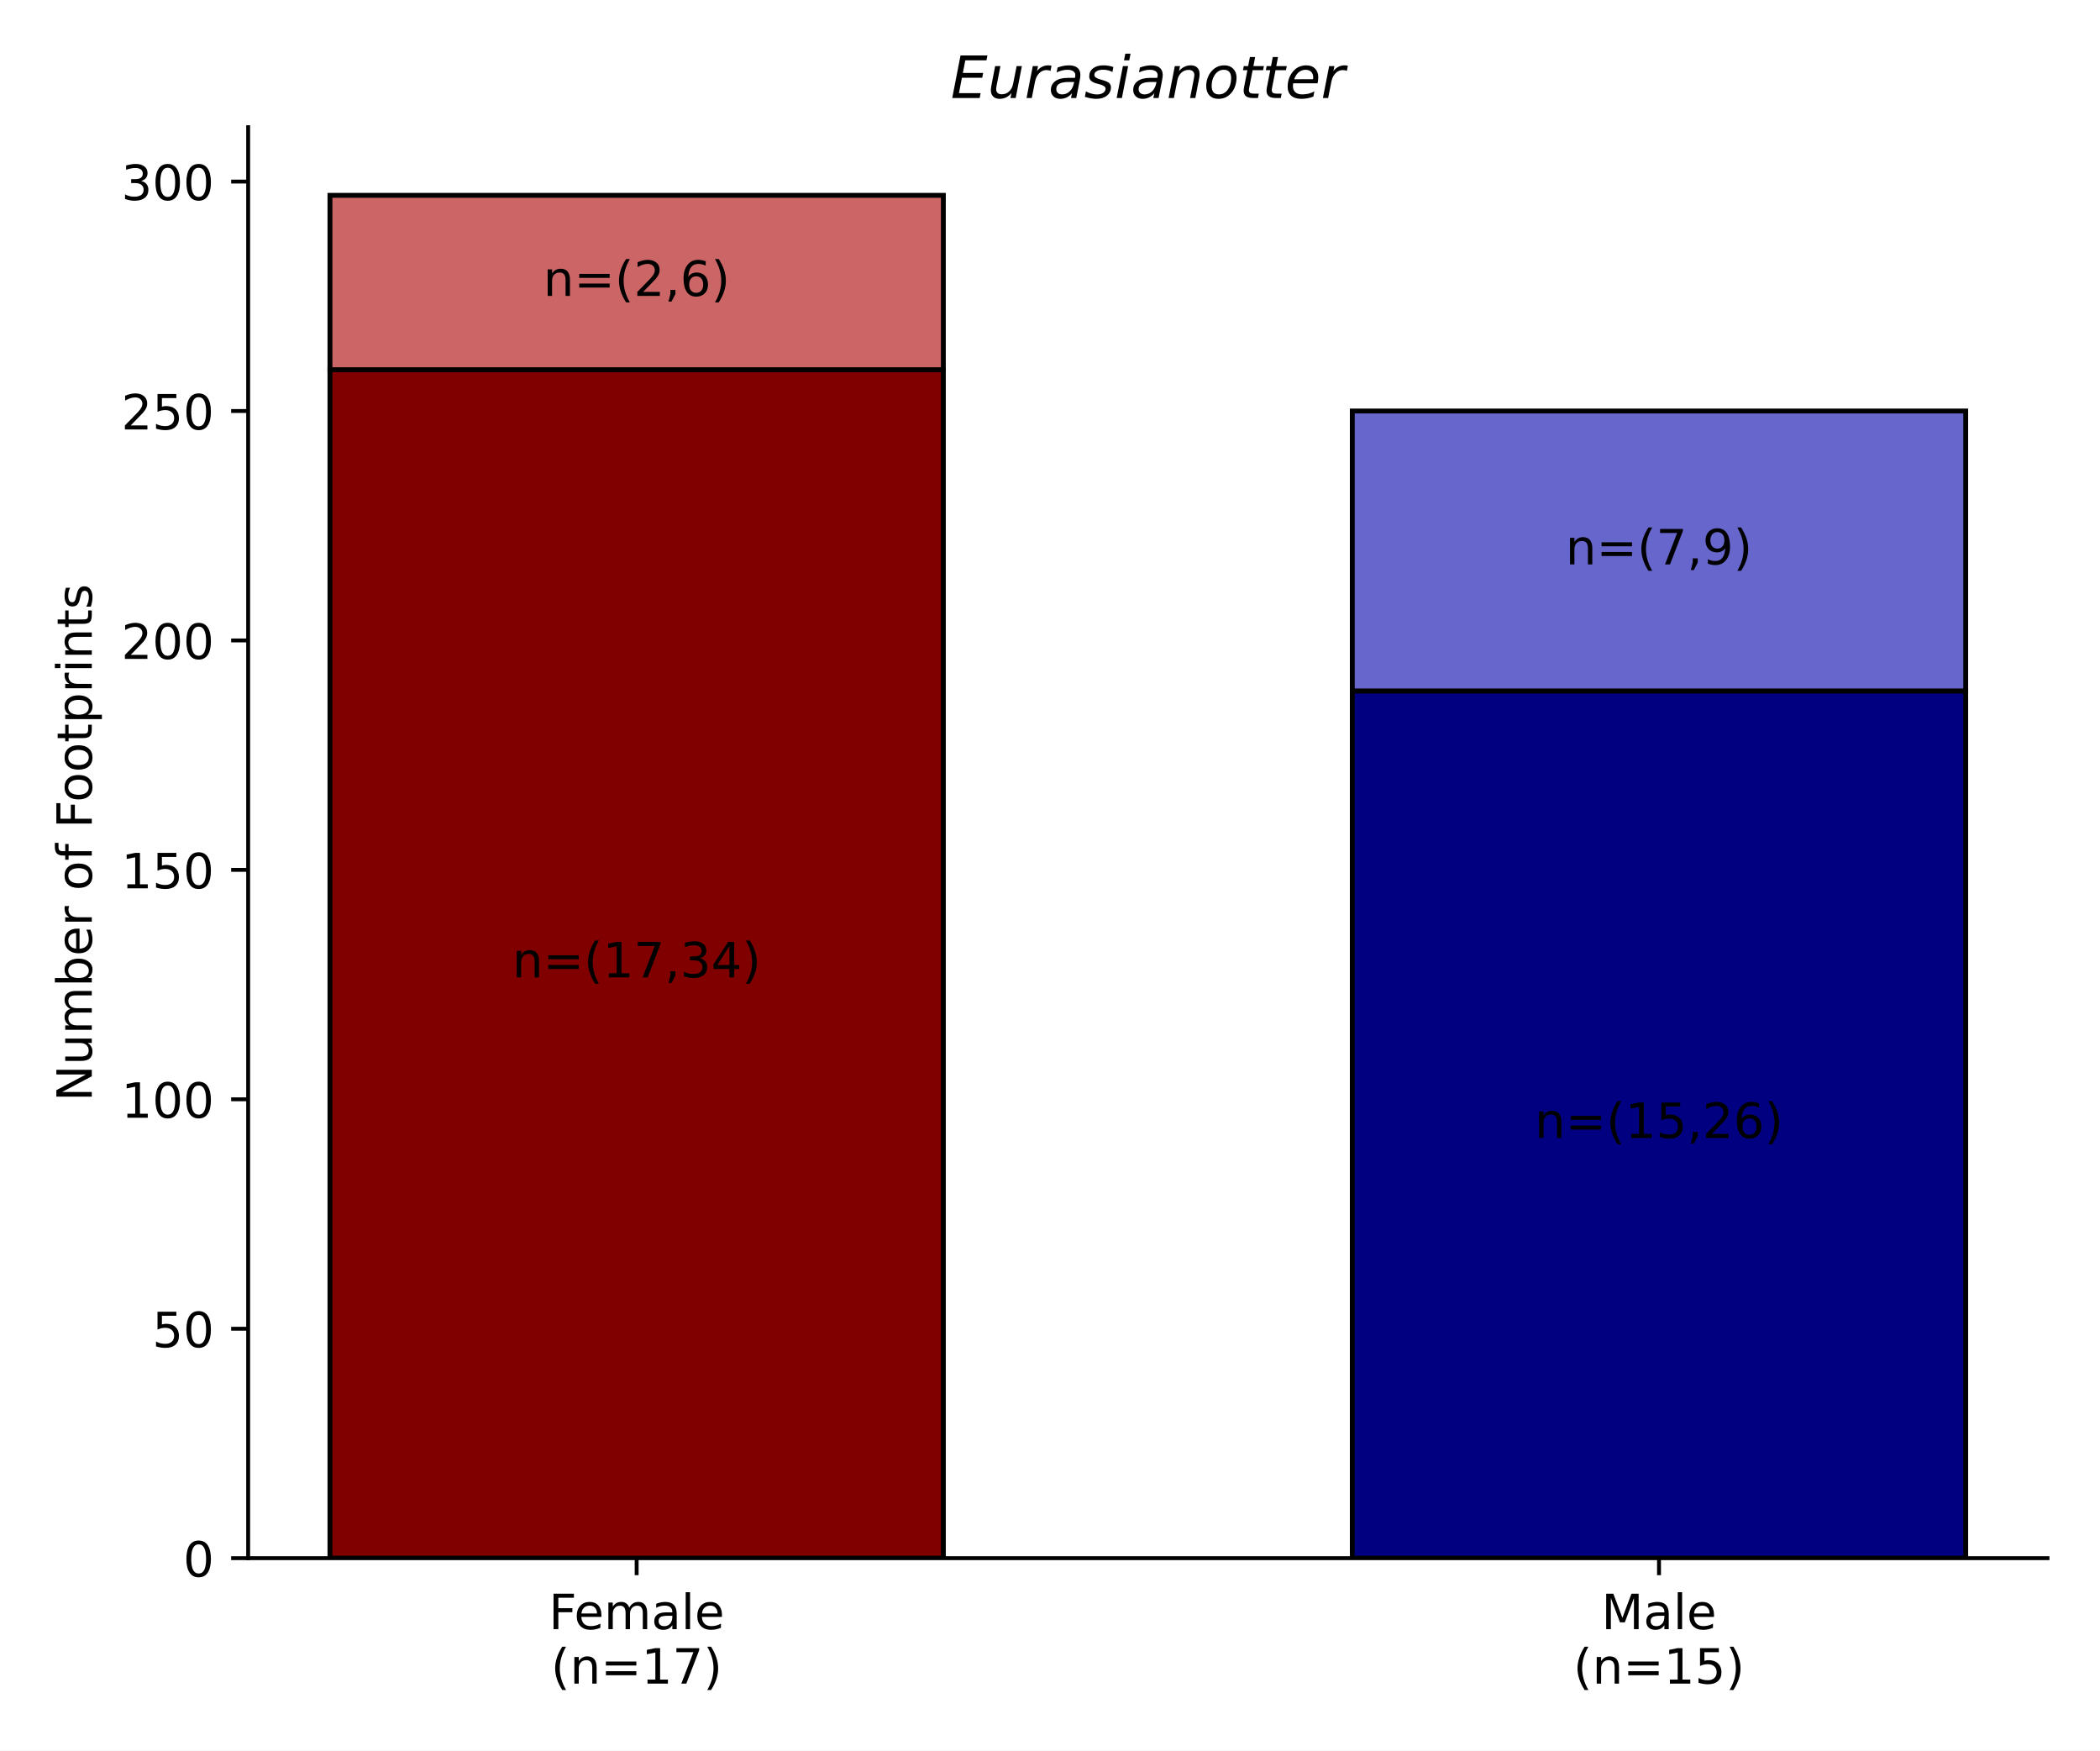
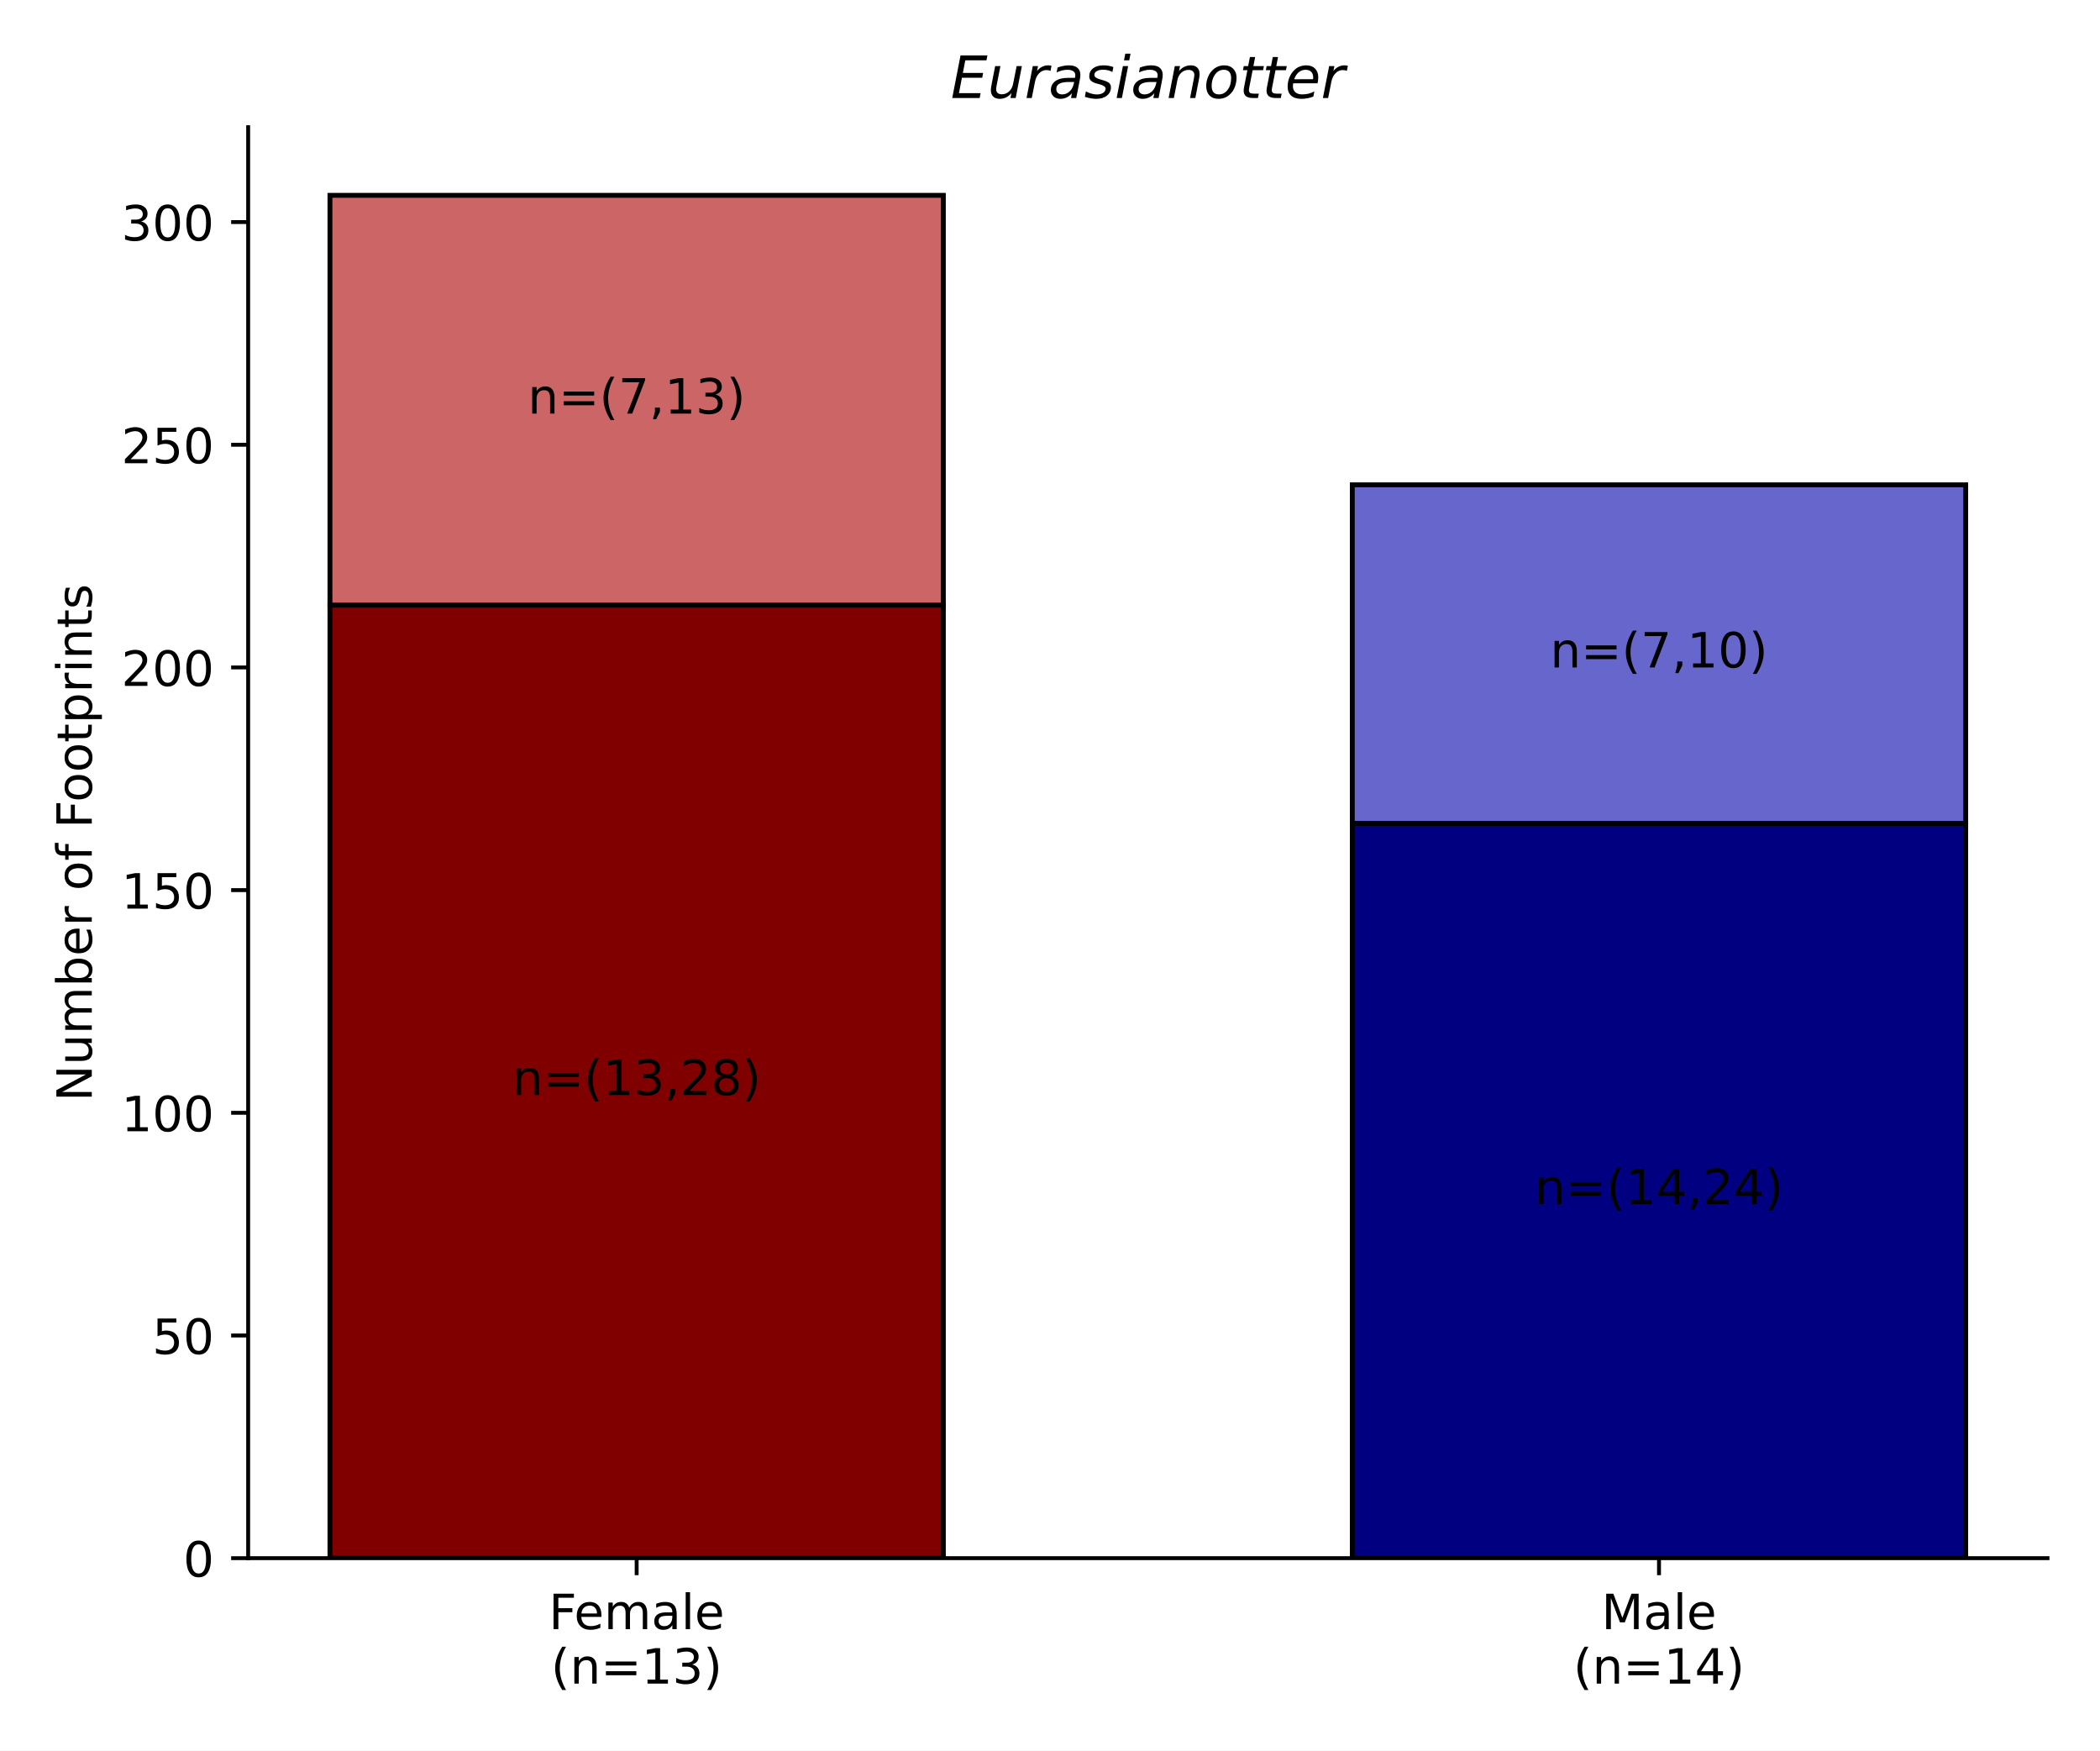
<svg xmlns="http://www.w3.org/2000/svg" xmlns:xlink="http://www.w3.org/1999/xlink" width="432pt" height="360pt" viewBox="0 0 432 360" version="1.1">
  <defs>
    <style type="text/css">*{stroke-linejoin: round; stroke-linecap: butt}</style>
  </defs>
  <g id="figure_1">
    <g id="patch_1">
      <path d="M 0 360  L 432 360  L 432 0  L 0 0  z " style="fill: #ffffff" />
    </g>
    <g id="axes_1">
      <g id="patch_2">
        <path d="M 51.05 320.456  L 421.2 320.456  L 421.2 26.16  L 51.05 26.16  z " style="fill: #ffffff" />
      </g>
      <g id="patch_3">
-         <path d="M 67.875 320.456  L 194.062 320.456  L 194.062 76.035  L 67.875 76.035  z " clip-path="url(#p743b07ddba)" style="fill: #800000; stroke: #000000; stroke-linejoin: miter" />
+         <path d="M 67.875 320.456  L 194.062 320.456  L 194.062 124.442  L 67.875 124.442  z " clip-path="url(#p1bd55722bb)" style="fill: #800000; stroke: #000000; stroke-linejoin: miter" />
      </g>
      <g id="patch_4">
-         <path d="M 278.188 320.456  L 404.375 320.456  L 404.375 142.095  L 278.188 142.095  z " clip-path="url(#p743b07ddba)" style="fill: #000080; stroke: #000000; stroke-linejoin: miter" />
+         <path d="M 278.188 320.456  L 404.375 320.456  L 404.375 169.324  L 278.188 169.324  z " clip-path="url(#p1bd55722bb)" style="fill: #000080; stroke: #000000; stroke-linejoin: miter" />
      </g>
      <g id="patch_5">
-         <path d="M 67.875 76.035  L 194.062 76.035  L 194.062 40.174  L 67.875 40.174  z " clip-path="url(#p743b07ddba)" style="fill: #cc6666; stroke: #000000; stroke-linejoin: miter" />
+         <path d="M 67.875 124.442  L 194.062 124.442  L 194.062 40.174  L 67.875 40.174  z " clip-path="url(#p1bd55722bb)" style="fill: #cc6666; stroke: #000000; stroke-linejoin: miter" />
      </g>
      <g id="patch_6">
-         <path d="M 278.188 142.095  L 404.375 142.095  L 404.375 84.528  L 278.188 84.528  z " clip-path="url(#p743b07ddba)" style="fill: #6666cc; stroke: #000000; stroke-linejoin: miter" />
+         <path d="M 278.188 169.324  L 404.375 169.324  L 404.375 99.711  L 278.188 99.711  z " clip-path="url(#p1bd55722bb)" style="fill: #6666cc; stroke: #000000; stroke-linejoin: miter" />
      </g>
      <g id="matplotlib.axis_1">
        <g id="xtick_1">
          <g id="line2d_1">
            <defs>
-               <path id="m9a7a163752" d="M 0 0  L 0 3.5  " style="stroke: #000000; stroke-width: 0.8" />
+               <path id="m09ab841b02" d="M 0 0  L 0 3.5  " style="stroke: #000000; stroke-width: 0.8" />
            </defs>
            <g>
-               <use xlink:href="#m9a7a163752" x="130.969" y="320.456" style="stroke: #000000; stroke-width: 0.8" />
+               <use xlink:href="#m09ab841b02" x="130.969" y="320.456" style="stroke: #000000; stroke-width: 0.8" />
            </g>
          </g>
          <g id="text_1">
            <g transform="translate(112.8914 335.0544) scale(0.1 -0.1)">
              <defs>
                <path id="DejaVuSans-46" d="M 628 4666  L 3309 4666  L 3309 4134  L 1259 4134  L 1259 2759  L 3109 2759  L 3109 2228  L 1259 2228  L 1259 0  L 628 0  L 628 4666  z " transform="scale(0.015625)" />
                <path id="DejaVuSans-65" d="M 3597 1894  L 3597 1613  L 953 1613  Q 991 1019 1311 708  Q 1631 397 2203 397  Q 2534 397 2845 478  Q 3156 559 3463 722  L 3463 178  Q 3153 47 2828 -22  Q 2503 -91 2169 -91  Q 1331 -91 842 396  Q 353 884 353 1716  Q 353 2575 817 3079  Q 1281 3584 2069 3584  Q 2775 3584 3186 3129  Q 3597 2675 3597 1894  z M 3022 2063  Q 3016 2534 2758 2815  Q 2500 3097 2075 3097  Q 1594 3097 1305 2825  Q 1016 2553 972 2059  L 3022 2063  z " transform="scale(0.015625)" />
                <path id="DejaVuSans-6d" d="M 3328 2828  Q 3544 3216 3844 3400  Q 4144 3584 4550 3584  Q 5097 3584 5394 3201  Q 5691 2819 5691 2113  L 5691 0  L 5113 0  L 5113 2094  Q 5113 2597 4934 2840  Q 4756 3084 4391 3084  Q 3944 3084 3684 2787  Q 3425 2491 3425 1978  L 3425 0  L 2847 0  L 2847 2094  Q 2847 2600 2669 2842  Q 2491 3084 2119 3084  Q 1678 3084 1418 2786  Q 1159 2488 1159 1978  L 1159 0  L 581 0  L 581 3500  L 1159 3500  L 1159 2956  Q 1356 3278 1631 3431  Q 1906 3584 2284 3584  Q 2666 3584 2933 3390  Q 3200 3197 3328 2828  z " transform="scale(0.015625)" />
                <path id="DejaVuSans-61" d="M 2194 1759  Q 1497 1759 1228 1600  Q 959 1441 959 1056  Q 959 750 1161 570  Q 1363 391 1709 391  Q 2188 391 2477 730  Q 2766 1069 2766 1631  L 2766 1759  L 2194 1759  z M 3341 1997  L 3341 0  L 2766 0  L 2766 531  Q 2569 213 2275 61  Q 1981 -91 1556 -91  Q 1019 -91 701 211  Q 384 513 384 1019  Q 384 1609 779 1909  Q 1175 2209 1959 2209  L 2766 2209  L 2766 2266  Q 2766 2663 2505 2880  Q 2244 3097 1772 3097  Q 1472 3097 1187 3025  Q 903 2953 641 2809  L 641 3341  Q 956 3463 1253 3523  Q 1550 3584 1831 3584  Q 2591 3584 2966 3190  Q 3341 2797 3341 1997  z " transform="scale(0.015625)" />
                <path id="DejaVuSans-6c" d="M 603 4863  L 1178 4863  L 1178 0  L 603 0  L 603 4863  z " transform="scale(0.015625)" />
              </defs>
              <use xlink:href="#DejaVuSans-46" />
              <use xlink:href="#DejaVuSans-65" transform="translate(52.01953 0)" />
              <use xlink:href="#DejaVuSans-6d" transform="translate(113.543 0)" />
              <use xlink:href="#DejaVuSans-61" transform="translate(210.9551 0)" />
              <use xlink:href="#DejaVuSans-6c" transform="translate(272.2344 0)" />
              <use xlink:href="#DejaVuSans-65" transform="translate(300.0176 0)" />
            </g>
            <g transform="translate(113.3461 346.2523) scale(0.1 -0.1)">
              <defs>
                <path id="DejaVuSans-28" d="M 1984 4856  Q 1566 4138 1362 3434  Q 1159 2731 1159 2009  Q 1159 1288 1364 580  Q 1569 -128 1984 -844  L 1484 -844  Q 1016 -109 783 600  Q 550 1309 550 2009  Q 550 2706 781 3412  Q 1013 4119 1484 4856  L 1984 4856  z " transform="scale(0.015625)" />
                <path id="DejaVuSans-6e" d="M 3513 2113  L 3513 0  L 2938 0  L 2938 2094  Q 2938 2591 2744 2837  Q 2550 3084 2163 3084  Q 1697 3084 1428 2787  Q 1159 2491 1159 1978  L 1159 0  L 581 0  L 581 3500  L 1159 3500  L 1159 2956  Q 1366 3272 1645 3428  Q 1925 3584 2291 3584  Q 2894 3584 3203 3211  Q 3513 2838 3513 2113  z " transform="scale(0.015625)" />
                <path id="DejaVuSans-3d" d="M 678 2906  L 4684 2906  L 4684 2381  L 678 2381  L 678 2906  z M 678 1631  L 4684 1631  L 4684 1100  L 678 1100  L 678 1631  z " transform="scale(0.015625)" />
                <path id="DejaVuSans-31" d="M 794 531  L 1825 531  L 1825 4091  L 703 3866  L 703 4441  L 1819 4666  L 2450 4666  L 2450 531  L 3481 531  L 3481 0  L 794 0  L 794 531  z " transform="scale(0.015625)" />
-                 <path id="DejaVuSans-37" d="M 525 4666  L 3525 4666  L 3525 4397  L 1831 0  L 1172 0  L 2766 4134  L 525 4134  L 525 4666  z " transform="scale(0.015625)" />
+                 <path id="DejaVuSans-33" d="M 2597 2516  Q 3050 2419 3304 2112  Q 3559 1806 3559 1356  Q 3559 666 3084 287  Q 2609 -91 1734 -91  Q 1441 -91 1130 -33  Q 819 25 488 141  L 488 750  Q 750 597 1062 519  Q 1375 441 1716 441  Q 2309 441 2620 675  Q 2931 909 2931 1356  Q 2931 1769 2642 2001  Q 2353 2234 1838 2234  L 1294 2234  L 1294 2753  L 1863 2753  Q 2328 2753 2575 2939  Q 2822 3125 2822 3475  Q 2822 3834 2567 4026  Q 2313 4219 1838 4219  Q 1578 4219 1281 4162  Q 984 4106 628 3988  L 628 4550  Q 988 4650 1302 4700  Q 1616 4750 1894 4750  Q 2613 4750 3031 4423  Q 3450 4097 3450 3541  Q 3450 3153 3228 2886  Q 3006 2619 2597 2516  z " transform="scale(0.015625)" />
                <path id="DejaVuSans-29" d="M 513 4856  L 1013 4856  Q 1481 4119 1714 3412  Q 1947 2706 1947 2009  Q 1947 1309 1714 600  Q 1481 -109 1013 -844  L 513 -844  Q 928 -128 1133 580  Q 1338 1288 1338 2009  Q 1338 2731 1133 3434  Q 928 4138 513 4856  z " transform="scale(0.015625)" />
              </defs>
              <use xlink:href="#DejaVuSans-28" />
              <use xlink:href="#DejaVuSans-6e" transform="translate(39.01367 0)" />
              <use xlink:href="#DejaVuSans-3d" transform="translate(102.3926 0)" />
              <use xlink:href="#DejaVuSans-31" transform="translate(186.1816 0)" />
-               <use xlink:href="#DejaVuSans-37" transform="translate(249.8047 0)" />
+               <use xlink:href="#DejaVuSans-33" transform="translate(249.8047 0)" />
              <use xlink:href="#DejaVuSans-29" transform="translate(313.4277 0)" />
            </g>
          </g>
        </g>
        <g id="xtick_2">
          <g id="line2d_2">
            <g>
-               <use xlink:href="#m9a7a163752" x="341.281" y="320.456" style="stroke: #000000; stroke-width: 0.8" />
+               <use xlink:href="#m09ab841b02" x="341.281" y="320.456" style="stroke: #000000; stroke-width: 0.8" />
            </g>
          </g>
          <g id="text_2">
            <g transform="translate(329.4375 335.0544) scale(0.1 -0.1)">
              <defs>
                <path id="DejaVuSans-4d" d="M 628 4666  L 1569 4666  L 2759 1491  L 3956 4666  L 4897 4666  L 4897 0  L 4281 0  L 4281 4097  L 3078 897  L 2444 897  L 1241 4097  L 1241 0  L 628 0  L 628 4666  z " transform="scale(0.015625)" />
              </defs>
              <use xlink:href="#DejaVuSans-4d" />
              <use xlink:href="#DejaVuSans-61" transform="translate(86.2793 0)" />
              <use xlink:href="#DejaVuSans-6c" transform="translate(147.5586 0)" />
              <use xlink:href="#DejaVuSans-65" transform="translate(175.3418 0)" />
            </g>
            <g transform="translate(323.6586 346.2523) scale(0.1 -0.1)">
              <defs>
-                 <path id="DejaVuSans-35" d="M 691 4666  L 3169 4666  L 3169 4134  L 1269 4134  L 1269 2991  Q 1406 3038 1543 3061  Q 1681 3084 1819 3084  Q 2600 3084 3056 2656  Q 3513 2228 3513 1497  Q 3513 744 3044 326  Q 2575 -91 1722 -91  Q 1428 -91 1123 -41  Q 819 9 494 109  L 494 744  Q 775 591 1075 516  Q 1375 441 1709 441  Q 2250 441 2565 725  Q 2881 1009 2881 1497  Q 2881 1984 2565 2268  Q 2250 2553 1709 2553  Q 1456 2553 1204 2497  Q 953 2441 691 2322  L 691 4666  z " transform="scale(0.015625)" />
+                 <path id="DejaVuSans-34" d="M 2419 4116  L 825 1625  L 2419 1625  L 2419 4116  z M 2253 4666  L 3047 4666  L 3047 1625  L 3713 1625  L 3713 1100  L 3047 1100  L 3047 0  L 2419 0  L 2419 1100  L 313 1100  L 313 1709  L 2253 4666  z " transform="scale(0.015625)" />
              </defs>
              <use xlink:href="#DejaVuSans-28" />
              <use xlink:href="#DejaVuSans-6e" transform="translate(39.01367 0)" />
              <use xlink:href="#DejaVuSans-3d" transform="translate(102.3926 0)" />
              <use xlink:href="#DejaVuSans-31" transform="translate(186.1816 0)" />
-               <use xlink:href="#DejaVuSans-35" transform="translate(249.8047 0)" />
+               <use xlink:href="#DejaVuSans-34" transform="translate(249.8047 0)" />
              <use xlink:href="#DejaVuSans-29" transform="translate(313.4277 0)" />
            </g>
          </g>
        </g>
      </g>
      <g id="matplotlib.axis_2">
        <g id="ytick_1">
          <g id="line2d_3">
            <defs>
-               <path id="m049a161528" d="M 0 0  L -3.5 0  " style="stroke: #000000; stroke-width: 0.8" />
+               <path id="m39ea2860bf" d="M 0 0  L -3.5 0  " style="stroke: #000000; stroke-width: 0.8" />
            </defs>
            <g>
-               <use xlink:href="#m049a161528" x="51.05" y="320.456" style="stroke: #000000; stroke-width: 0.8" />
+               <use xlink:href="#m39ea2860bf" x="51.05" y="320.456" style="stroke: #000000; stroke-width: 0.8" />
            </g>
          </g>
          <g id="text_3">
            <g transform="translate(37.6875 324.2552) scale(0.1 -0.1)">
              <defs>
                <path id="DejaVuSans-30" d="M 2034 4250  Q 1547 4250 1301 3770  Q 1056 3291 1056 2328  Q 1056 1369 1301 889  Q 1547 409 2034 409  Q 2525 409 2770 889  Q 3016 1369 3016 2328  Q 3016 3291 2770 3770  Q 2525 4250 2034 4250  z M 2034 4750  Q 2819 4750 3233 4129  Q 3647 3509 3647 2328  Q 3647 1150 3233 529  Q 2819 -91 2034 -91  Q 1250 -91 836 529  Q 422 1150 422 2328  Q 422 3509 836 4129  Q 1250 4750 2034 4750  z " transform="scale(0.015625)" />
              </defs>
              <use xlink:href="#DejaVuSans-30" />
            </g>
          </g>
        </g>
        <g id="ytick_2">
          <g id="line2d_4">
            <g>
-               <use xlink:href="#m049a161528" x="51.05" y="273.27" style="stroke: #000000; stroke-width: 0.8" />
+               <use xlink:href="#m39ea2860bf" x="51.05" y="274.658" style="stroke: #000000; stroke-width: 0.8" />
            </g>
          </g>
          <g id="text_4">
-             <g transform="translate(31.325 277.0697) scale(0.1 -0.1)">
+             <g transform="translate(31.325 278.4575) scale(0.1 -0.1)">
+               <defs>
+                 <path id="DejaVuSans-35" d="M 691 4666  L 3169 4666  L 3169 4134  L 1269 4134  L 1269 2991  Q 1406 3038 1543 3061  Q 1681 3084 1819 3084  Q 2600 3084 3056 2656  Q 3513 2228 3513 1497  Q 3513 744 3044 326  Q 2575 -91 1722 -91  Q 1428 -91 1123 -41  Q 819 9 494 109  L 494 744  Q 775 591 1075 516  Q 1375 441 1709 441  Q 2250 441 2565 725  Q 2881 1009 2881 1497  Q 2881 1984 2565 2268  Q 2250 2553 1709 2553  Q 1456 2553 1204 2497  Q 953 2441 691 2322  L 691 4666  z " transform="scale(0.015625)" />
+               </defs>
              <use xlink:href="#DejaVuSans-35" />
              <use xlink:href="#DejaVuSans-30" transform="translate(63.62305 0)" />
            </g>
          </g>
        </g>
        <g id="ytick_3">
          <g id="line2d_5">
            <g>
-               <use xlink:href="#m049a161528" x="51.05" y="226.085" style="stroke: #000000; stroke-width: 0.8" />
+               <use xlink:href="#m39ea2860bf" x="51.05" y="228.861" style="stroke: #000000; stroke-width: 0.8" />
            </g>
          </g>
          <g id="text_5">
-             <g transform="translate(24.9625 229.8842) scale(0.1 -0.1)">
+             <g transform="translate(24.9625 232.6598) scale(0.1 -0.1)">
              <use xlink:href="#DejaVuSans-31" />
              <use xlink:href="#DejaVuSans-30" transform="translate(63.62305 0)" />
              <use xlink:href="#DejaVuSans-30" transform="translate(127.2461 0)" />
            </g>
          </g>
        </g>
        <g id="ytick_4">
          <g id="line2d_6">
            <g>
-               <use xlink:href="#m049a161528" x="51.05" y="178.899" style="stroke: #000000; stroke-width: 0.8" />
+               <use xlink:href="#m39ea2860bf" x="51.05" y="183.063" style="stroke: #000000; stroke-width: 0.8" />
            </g>
          </g>
          <g id="text_6">
-             <g transform="translate(24.9625 182.6987) scale(0.1 -0.1)">
+             <g transform="translate(24.9625 186.8621) scale(0.1 -0.1)">
              <use xlink:href="#DejaVuSans-31" />
              <use xlink:href="#DejaVuSans-35" transform="translate(63.62305 0)" />
              <use xlink:href="#DejaVuSans-30" transform="translate(127.2461 0)" />
            </g>
          </g>
        </g>
        <g id="ytick_5">
          <g id="line2d_7">
            <g>
-               <use xlink:href="#m049a161528" x="51.05" y="131.714" style="stroke: #000000; stroke-width: 0.8" />
+               <use xlink:href="#m39ea2860bf" x="51.05" y="137.265" style="stroke: #000000; stroke-width: 0.8" />
            </g>
          </g>
          <g id="text_7">
-             <g transform="translate(24.9625 135.5132) scale(0.1 -0.1)">
+             <g transform="translate(24.9625 141.0644) scale(0.1 -0.1)">
              <defs>
                <path id="DejaVuSans-32" d="M 1228 531  L 3431 531  L 3431 0  L 469 0  L 469 531  Q 828 903 1448 1529  Q 2069 2156 2228 2338  Q 2531 2678 2651 2914  Q 2772 3150 2772 3378  Q 2772 3750 2511 3984  Q 2250 4219 1831 4219  Q 1534 4219 1204 4116  Q 875 4013 500 3803  L 500 4441  Q 881 4594 1212 4672  Q 1544 4750 1819 4750  Q 2544 4750 2975 4387  Q 3406 4025 3406 3419  Q 3406 3131 3298 2873  Q 3191 2616 2906 2266  Q 2828 2175 2409 1742  Q 1991 1309 1228 531  z " transform="scale(0.015625)" />
              </defs>
              <use xlink:href="#DejaVuSans-32" />
              <use xlink:href="#DejaVuSans-30" transform="translate(63.62305 0)" />
              <use xlink:href="#DejaVuSans-30" transform="translate(127.2461 0)" />
            </g>
          </g>
        </g>
        <g id="ytick_6">
          <g id="line2d_8">
            <g>
-               <use xlink:href="#m049a161528" x="51.05" y="84.528" style="stroke: #000000; stroke-width: 0.8" />
+               <use xlink:href="#m39ea2860bf" x="51.05" y="91.468" style="stroke: #000000; stroke-width: 0.8" />
            </g>
          </g>
          <g id="text_8">
-             <g transform="translate(24.9625 88.32769) scale(0.1 -0.1)">
+             <g transform="translate(24.9625 95.26673) scale(0.1 -0.1)">
              <use xlink:href="#DejaVuSans-32" />
              <use xlink:href="#DejaVuSans-35" transform="translate(63.62305 0)" />
              <use xlink:href="#DejaVuSans-30" transform="translate(127.2461 0)" />
            </g>
          </g>
        </g>
        <g id="ytick_7">
          <g id="line2d_9">
            <g>
-               <use xlink:href="#m049a161528" x="51.05" y="37.343" style="stroke: #000000; stroke-width: 0.8" />
+               <use xlink:href="#m39ea2860bf" x="51.05" y="45.67" style="stroke: #000000; stroke-width: 0.8" />
            </g>
          </g>
          <g id="text_9">
-             <g transform="translate(24.9625 41.14218) scale(0.1 -0.1)">
-               <defs>
-                 <path id="DejaVuSans-33" d="M 2597 2516  Q 3050 2419 3304 2112  Q 3559 1806 3559 1356  Q 3559 666 3084 287  Q 2609 -91 1734 -91  Q 1441 -91 1130 -33  Q 819 25 488 141  L 488 750  Q 750 597 1062 519  Q 1375 441 1716 441  Q 2309 441 2620 675  Q 2931 909 2931 1356  Q 2931 1769 2642 2001  Q 2353 2234 1838 2234  L 1294 2234  L 1294 2753  L 1863 2753  Q 2328 2753 2575 2939  Q 2822 3125 2822 3475  Q 2822 3834 2567 4026  Q 2313 4219 1838 4219  Q 1578 4219 1281 4162  Q 984 4106 628 3988  L 628 4550  Q 988 4650 1302 4700  Q 1616 4750 1894 4750  Q 2613 4750 3031 4423  Q 3450 4097 3450 3541  Q 3450 3153 3228 2886  Q 3006 2619 2597 2516  z " transform="scale(0.015625)" />
-               </defs>
+             <g transform="translate(24.9625 49.46904) scale(0.1 -0.1)">
              <use xlink:href="#DejaVuSans-33" />
              <use xlink:href="#DejaVuSans-30" transform="translate(63.62305 0)" />
              <use xlink:href="#DejaVuSans-30" transform="translate(127.2461 0)" />
            </g>
          </g>
        </g>
        <g id="text_10">
          <g transform="translate(18.88281 226.5174) rotate(-90) scale(0.1 -0.1)">
            <defs>
              <path id="DejaVuSans-4e" d="M 628 4666  L 1478 4666  L 3547 763  L 3547 4666  L 4159 4666  L 4159 0  L 3309 0  L 1241 3903  L 1241 0  L 628 0  L 628 4666  z " transform="scale(0.015625)" />
              <path id="DejaVuSans-75" d="M 544 1381  L 544 3500  L 1119 3500  L 1119 1403  Q 1119 906 1312 657  Q 1506 409 1894 409  Q 2359 409 2629 706  Q 2900 1003 2900 1516  L 2900 3500  L 3475 3500  L 3475 0  L 2900 0  L 2900 538  Q 2691 219 2414 64  Q 2138 -91 1772 -91  Q 1169 -91 856 284  Q 544 659 544 1381  z M 1991 3584  L 1991 3584  z " transform="scale(0.015625)" />
              <path id="DejaVuSans-62" d="M 3116 1747  Q 3116 2381 2855 2742  Q 2594 3103 2138 3103  Q 1681 3103 1420 2742  Q 1159 2381 1159 1747  Q 1159 1113 1420 752  Q 1681 391 2138 391  Q 2594 391 2855 752  Q 3116 1113 3116 1747  z M 1159 2969  Q 1341 3281 1617 3432  Q 1894 3584 2278 3584  Q 2916 3584 3314 3078  Q 3713 2572 3713 1747  Q 3713 922 3314 415  Q 2916 -91 2278 -91  Q 1894 -91 1617 61  Q 1341 213 1159 525  L 1159 0  L 581 0  L 581 4863  L 1159 4863  L 1159 2969  z " transform="scale(0.015625)" />
              <path id="DejaVuSans-72" d="M 2631 2963  Q 2534 3019 2420 3045  Q 2306 3072 2169 3072  Q 1681 3072 1420 2755  Q 1159 2438 1159 1844  L 1159 0  L 581 0  L 581 3500  L 1159 3500  L 1159 2956  Q 1341 3275 1631 3429  Q 1922 3584 2338 3584  Q 2397 3584 2469 3576  Q 2541 3569 2628 3553  L 2631 2963  z " transform="scale(0.015625)" />
              <path id="DejaVuSans-20" transform="scale(0.015625)" />
              <path id="DejaVuSans-6f" d="M 1959 3097  Q 1497 3097 1228 2736  Q 959 2375 959 1747  Q 959 1119 1226 758  Q 1494 397 1959 397  Q 2419 397 2687 759  Q 2956 1122 2956 1747  Q 2956 2369 2687 2733  Q 2419 3097 1959 3097  z M 1959 3584  Q 2709 3584 3137 3096  Q 3566 2609 3566 1747  Q 3566 888 3137 398  Q 2709 -91 1959 -91  Q 1206 -91 779 398  Q 353 888 353 1747  Q 353 2609 779 3096  Q 1206 3584 1959 3584  z " transform="scale(0.015625)" />
              <path id="DejaVuSans-66" d="M 2375 4863  L 2375 4384  L 1825 4384  Q 1516 4384 1395 4259  Q 1275 4134 1275 3809  L 1275 3500  L 2222 3500  L 2222 3053  L 1275 3053  L 1275 0  L 697 0  L 697 3053  L 147 3053  L 147 3500  L 697 3500  L 697 3744  Q 697 4328 969 4595  Q 1241 4863 1831 4863  L 2375 4863  z " transform="scale(0.015625)" />
              <path id="DejaVuSans-74" d="M 1172 4494  L 1172 3500  L 2356 3500  L 2356 3053  L 1172 3053  L 1172 1153  Q 1172 725 1289 603  Q 1406 481 1766 481  L 2356 481  L 2356 0  L 1766 0  Q 1100 0 847 248  Q 594 497 594 1153  L 594 3053  L 172 3053  L 172 3500  L 594 3500  L 594 4494  L 1172 4494  z " transform="scale(0.015625)" />
              <path id="DejaVuSans-70" d="M 1159 525  L 1159 -1331  L 581 -1331  L 581 3500  L 1159 3500  L 1159 2969  Q 1341 3281 1617 3432  Q 1894 3584 2278 3584  Q 2916 3584 3314 3078  Q 3713 2572 3713 1747  Q 3713 922 3314 415  Q 2916 -91 2278 -91  Q 1894 -91 1617 61  Q 1341 213 1159 525  z M 3116 1747  Q 3116 2381 2855 2742  Q 2594 3103 2138 3103  Q 1681 3103 1420 2742  Q 1159 2381 1159 1747  Q 1159 1113 1420 752  Q 1681 391 2138 391  Q 2594 391 2855 752  Q 3116 1113 3116 1747  z " transform="scale(0.015625)" />
              <path id="DejaVuSans-69" d="M 603 3500  L 1178 3500  L 1178 0  L 603 0  L 603 3500  z M 603 4863  L 1178 4863  L 1178 4134  L 603 4134  L 603 4863  z " transform="scale(0.015625)" />
              <path id="DejaVuSans-73" d="M 2834 3397  L 2834 2853  Q 2591 2978 2328 3040  Q 2066 3103 1784 3103  Q 1356 3103 1142 2972  Q 928 2841 928 2578  Q 928 2378 1081 2264  Q 1234 2150 1697 2047  L 1894 2003  Q 2506 1872 2764 1633  Q 3022 1394 3022 966  Q 3022 478 2636 193  Q 2250 -91 1575 -91  Q 1294 -91 989 -36  Q 684 19 347 128  L 347 722  Q 666 556 975 473  Q 1284 391 1588 391  Q 1994 391 2212 530  Q 2431 669 2431 922  Q 2431 1156 2273 1281  Q 2116 1406 1581 1522  L 1381 1569  Q 847 1681 609 1914  Q 372 2147 372 2553  Q 372 3047 722 3315  Q 1072 3584 1716 3584  Q 2034 3584 2315 3537  Q 2597 3491 2834 3397  z " transform="scale(0.015625)" />
            </defs>
            <use xlink:href="#DejaVuSans-4e" />
            <use xlink:href="#DejaVuSans-75" transform="translate(74.80469 0)" />
            <use xlink:href="#DejaVuSans-6d" transform="translate(138.1836 0)" />
            <use xlink:href="#DejaVuSans-62" transform="translate(235.5957 0)" />
            <use xlink:href="#DejaVuSans-65" transform="translate(299.0723 0)" />
            <use xlink:href="#DejaVuSans-72" transform="translate(360.5957 0)" />
            <use xlink:href="#DejaVuSans-20" transform="translate(401.709 0)" />
            <use xlink:href="#DejaVuSans-6f" transform="translate(433.4961 0)" />
            <use xlink:href="#DejaVuSans-66" transform="translate(494.6777 0)" />
            <use xlink:href="#DejaVuSans-20" transform="translate(529.8828 0)" />
            <use xlink:href="#DejaVuSans-46" transform="translate(561.6699 0)" />
            <use xlink:href="#DejaVuSans-6f" transform="translate(615.5645 0)" />
            <use xlink:href="#DejaVuSans-6f" transform="translate(676.7461 0)" />
            <use xlink:href="#DejaVuSans-74" transform="translate(737.9277 0)" />
            <use xlink:href="#DejaVuSans-70" transform="translate(777.1367 0)" />
            <use xlink:href="#DejaVuSans-72" transform="translate(840.6133 0)" />
            <use xlink:href="#DejaVuSans-69" transform="translate(881.7266 0)" />
            <use xlink:href="#DejaVuSans-6e" transform="translate(909.5098 0)" />
            <use xlink:href="#DejaVuSans-74" transform="translate(972.8887 0)" />
            <use xlink:href="#DejaVuSans-73" transform="translate(1012.098 0)" />
          </g>
        </g>
      </g>
      <g id="patch_7">
        <path d="M 51.05 320.456  L 51.05 26.16  " style="fill: none; stroke: #000000; stroke-width: 0.8; stroke-linejoin: miter; stroke-linecap: square" />
      </g>
      <g id="patch_8">
        <path d="M 51.05 320.456  L 421.2 320.456  " style="fill: none; stroke: #000000; stroke-width: 0.8; stroke-linejoin: miter; stroke-linecap: square" />
      </g>
      <g id="text_11">
-         <g transform="translate(105.3945 201.0049) scale(0.1 -0.1)">
+         <g transform="translate(105.3945 225.2083) scale(0.1 -0.1)">
          <defs>
            <path id="DejaVuSans-2c" d="M 750 794  L 1409 794  L 1409 256  L 897 -744  L 494 -744  L 750 256  L 750 794  z " transform="scale(0.015625)" />
-             <path id="DejaVuSans-34" d="M 2419 4116  L 825 1625  L 2419 1625  L 2419 4116  z M 2253 4666  L 3047 4666  L 3047 1625  L 3713 1625  L 3713 1100  L 3047 1100  L 3047 0  L 2419 0  L 2419 1100  L 313 1100  L 313 1709  L 2253 4666  z " transform="scale(0.015625)" />
+             <path id="DejaVuSans-38" d="M 2034 2216  Q 1584 2216 1326 1975  Q 1069 1734 1069 1313  Q 1069 891 1326 650  Q 1584 409 2034 409  Q 2484 409 2743 651  Q 3003 894 3003 1313  Q 3003 1734 2745 1975  Q 2488 2216 2034 2216  z M 1403 2484  Q 997 2584 770 2862  Q 544 3141 544 3541  Q 544 4100 942 4425  Q 1341 4750 2034 4750  Q 2731 4750 3128 4425  Q 3525 4100 3525 3541  Q 3525 3141 3298 2862  Q 3072 2584 2669 2484  Q 3125 2378 3379 2068  Q 3634 1759 3634 1313  Q 3634 634 3220 271  Q 2806 -91 2034 -91  Q 1263 -91 848 271  Q 434 634 434 1313  Q 434 1759 690 2068  Q 947 2378 1403 2484  z M 1172 3481  Q 1172 3119 1398 2916  Q 1625 2713 2034 2713  Q 2441 2713 2670 2916  Q 2900 3119 2900 3481  Q 2900 3844 2670 4047  Q 2441 4250 2034 4250  Q 1625 4250 1398 4047  Q 1172 3844 1172 3481  z " transform="scale(0.015625)" />
          </defs>
          <use xlink:href="#DejaVuSans-6e" />
          <use xlink:href="#DejaVuSans-3d" transform="translate(63.37891 0)" />
          <use xlink:href="#DejaVuSans-28" transform="translate(147.168 0)" />
          <use xlink:href="#DejaVuSans-31" transform="translate(186.1816 0)" />
-           <use xlink:href="#DejaVuSans-37" transform="translate(249.8047 0)" />
+           <use xlink:href="#DejaVuSans-33" transform="translate(249.8047 0)" />
          <use xlink:href="#DejaVuSans-2c" transform="translate(313.4277 0)" />
-           <use xlink:href="#DejaVuSans-33" transform="translate(345.2148 0)" />
-           <use xlink:href="#DejaVuSans-34" transform="translate(408.8379 0)" />
+           <use xlink:href="#DejaVuSans-32" transform="translate(345.2148 0)" />
+           <use xlink:href="#DejaVuSans-38" transform="translate(408.8379 0)" />
          <use xlink:href="#DejaVuSans-29" transform="translate(472.4609 0)" />
        </g>
      </g>
      <g id="text_12">
-         <g transform="translate(315.707 234.0348) scale(0.1 -0.1)">
-           <defs>
-             <path id="DejaVuSans-36" d="M 2113 2584  Q 1688 2584 1439 2293  Q 1191 2003 1191 1497  Q 1191 994 1439 701  Q 1688 409 2113 409  Q 2538 409 2786 701  Q 3034 994 3034 1497  Q 3034 2003 2786 2293  Q 2538 2584 2113 2584  z M 3366 4563  L 3366 3988  Q 3128 4100 2886 4159  Q 2644 4219 2406 4219  Q 1781 4219 1451 3797  Q 1122 3375 1075 2522  Q 1259 2794 1537 2939  Q 1816 3084 2150 3084  Q 2853 3084 3261 2657  Q 3669 2231 3669 1497  Q 3669 778 3244 343  Q 2819 -91 2113 -91  Q 1303 -91 875 529  Q 447 1150 447 2328  Q 447 3434 972 4092  Q 1497 4750 2381 4750  Q 2619 4750 2861 4703  Q 3103 4656 3366 4563  z " transform="scale(0.015625)" />
-           </defs>
+         <g transform="translate(315.707 247.6492) scale(0.1 -0.1)">
          <use xlink:href="#DejaVuSans-6e" />
          <use xlink:href="#DejaVuSans-3d" transform="translate(63.37891 0)" />
          <use xlink:href="#DejaVuSans-28" transform="translate(147.168 0)" />
          <use xlink:href="#DejaVuSans-31" transform="translate(186.1816 0)" />
-           <use xlink:href="#DejaVuSans-35" transform="translate(249.8047 0)" />
+           <use xlink:href="#DejaVuSans-34" transform="translate(249.8047 0)" />
          <use xlink:href="#DejaVuSans-2c" transform="translate(313.4277 0)" />
          <use xlink:href="#DejaVuSans-32" transform="translate(345.2148 0)" />
-           <use xlink:href="#DejaVuSans-36" transform="translate(408.8379 0)" />
+           <use xlink:href="#DejaVuSans-34" transform="translate(408.8379 0)" />
          <use xlink:href="#DejaVuSans-29" transform="translate(472.4609 0)" />
        </g>
      </g>
      <g id="text_13">
-         <g transform="translate(111.757 60.86396) scale(0.1 -0.1)">
-           <use xlink:href="#DejaVuSans-6e" />
-           <use xlink:href="#DejaVuSans-3d" transform="translate(63.37891 0)" />
-           <use xlink:href="#DejaVuSans-28" transform="translate(147.168 0)" />
-           <use xlink:href="#DejaVuSans-32" transform="translate(186.1816 0)" />
-           <use xlink:href="#DejaVuSans-2c" transform="translate(249.8047 0)" />
-           <use xlink:href="#DejaVuSans-36" transform="translate(281.5918 0)" />
-           <use xlink:href="#DejaVuSans-29" transform="translate(345.2148 0)" />
-         </g>
-       </g>
-       <g id="text_14">
-         <g transform="translate(322.0695 116.071) scale(0.1 -0.1)">
+         <g transform="translate(108.5758 85.06735) scale(0.1 -0.1)">
          <defs>
-             <path id="DejaVuSans-39" d="M 703 97  L 703 672  Q 941 559 1184 500  Q 1428 441 1663 441  Q 2288 441 2617 861  Q 2947 1281 2994 2138  Q 2813 1869 2534 1725  Q 2256 1581 1919 1581  Q 1219 1581 811 2004  Q 403 2428 403 3163  Q 403 3881 828 4315  Q 1253 4750 1959 4750  Q 2769 4750 3195 4129  Q 3622 3509 3622 2328  Q 3622 1225 3098 567  Q 2575 -91 1691 -91  Q 1453 -91 1209 -44  Q 966 3 703 97  z M 1959 2075  Q 2384 2075 2632 2365  Q 2881 2656 2881 3163  Q 2881 3666 2632 3958  Q 2384 4250 1959 4250  Q 1534 4250 1286 3958  Q 1038 3666 1038 3163  Q 1038 2656 1286 2365  Q 1534 2075 1959 2075  z " transform="scale(0.015625)" />
+             <path id="DejaVuSans-37" d="M 525 4666  L 3525 4666  L 3525 4397  L 1831 0  L 1172 0  L 2766 4134  L 525 4134  L 525 4666  z " transform="scale(0.015625)" />
          </defs>
          <use xlink:href="#DejaVuSans-6e" />
          <use xlink:href="#DejaVuSans-3d" transform="translate(63.37891 0)" />
          <use xlink:href="#DejaVuSans-28" transform="translate(147.168 0)" />
          <use xlink:href="#DejaVuSans-37" transform="translate(186.1816 0)" />
          <use xlink:href="#DejaVuSans-2c" transform="translate(249.8047 0)" />
-           <use xlink:href="#DejaVuSans-39" transform="translate(281.5918 0)" />
-           <use xlink:href="#DejaVuSans-29" transform="translate(345.2148 0)" />
+           <use xlink:href="#DejaVuSans-31" transform="translate(281.5918 0)" />
+           <use xlink:href="#DejaVuSans-33" transform="translate(345.2148 0)" />
+           <use xlink:href="#DejaVuSans-29" transform="translate(408.8379 0)" />
+         </g>
+       </g>
+       <g id="text_14">
+         <g transform="translate(318.8883 137.2767) scale(0.1 -0.1)">
+           <use xlink:href="#DejaVuSans-6e" />
+           <use xlink:href="#DejaVuSans-3d" transform="translate(63.37891 0)" />
+           <use xlink:href="#DejaVuSans-28" transform="translate(147.168 0)" />
+           <use xlink:href="#DejaVuSans-37" transform="translate(186.1816 0)" />
+           <use xlink:href="#DejaVuSans-2c" transform="translate(249.8047 0)" />
+           <use xlink:href="#DejaVuSans-31" transform="translate(281.5918 0)" />
+           <use xlink:href="#DejaVuSans-30" transform="translate(345.2148 0)" />
+           <use xlink:href="#DejaVuSans-29" transform="translate(408.8379 0)" />
        </g>
      </g>
      <g id="text_15">
        <g transform="translate(195.565 20.16) scale(0.12 -0.12)">
          <defs>
            <path id="DejaVuSans-Oblique-45" d="M 1081 4666  L 4031 4666  L 3928 4134  L 1606 4134  L 1338 2753  L 3566 2753  L 3463 2222  L 1234 2222  L 909 531  L 3284 531  L 3181 0  L 172 0  L 1081 4666  z " transform="scale(0.015625)" />
            <path id="DejaVuSans-Oblique-75" d="M 428 1388  L 838 3500  L 1416 3500  L 1006 1409  Q 975 1256 961 1147  Q 947 1038 947 966  Q 947 700 1109 554  Q 1272 409 1569 409  Q 2031 409 2368 721  Q 2706 1034 2809 1563  L 3194 3500  L 3769 3500  L 3091 0  L 2516 0  L 2631 550  Q 2388 244 2052 76  Q 1716 -91 1338 -91  Q 878 -91 622 161  Q 366 413 366 863  Q 366 956 381 1097  Q 397 1238 428 1388  z " transform="scale(0.015625)" />
            <path id="DejaVuSans-Oblique-72" d="M 2853 2969  Q 2766 3016 2653 3041  Q 2541 3066 2413 3066  Q 1953 3066 1609 2717  Q 1266 2369 1153 1784  L 800 0  L 225 0  L 909 3500  L 1484 3500  L 1375 2956  Q 1603 3259 1920 3421  Q 2238 3584 2597 3584  Q 2691 3584 2781 3573  Q 2872 3563 2963 3538  L 2853 2969  z " transform="scale(0.015625)" />
            <path id="DejaVuSans-Oblique-61" d="M 3438 1997  L 3047 0  L 2472 0  L 2578 531  Q 2325 219 2001 64  Q 1678 -91 1281 -91  Q 834 -91 548 182  Q 263 456 263 884  Q 263 1497 752 1853  Q 1241 2209 2100 2209  L 2900 2209  L 2931 2363  Q 2938 2388 2941 2417  Q 2944 2447 2944 2509  Q 2944 2788 2717 2942  Q 2491 3097 2081 3097  Q 1800 3097 1504 3025  Q 1209 2953 897 2809  L 997 3341  Q 1322 3463 1633 3523  Q 1944 3584 2234 3584  Q 2853 3584 3176 3315  Q 3500 3047 3500 2534  Q 3500 2431 3484 2292  Q 3469 2153 3438 1997  z M 2816 1759  L 2241 1759  Q 1534 1759 1195 1570  Q 856 1381 856 984  Q 856 709 1029 553  Q 1203 397 1509 397  Q 1978 397 2328 733  Q 2678 1069 2791 1631  L 2816 1759  z " transform="scale(0.015625)" />
            <path id="DejaVuSans-Oblique-73" d="M 3200 3397  L 3091 2853  Q 2863 2978 2609 3040  Q 2356 3103 2088 3103  Q 1634 3103 1373 2948  Q 1113 2794 1113 2528  Q 1113 2219 1719 2053  Q 1766 2041 1788 2034  L 1972 1978  Q 2547 1819 2739 1644  Q 2931 1469 2931 1166  Q 2931 609 2489 259  Q 2047 -91 1331 -91  Q 1053 -91 747 -37  Q 441 16 72 128  L 184 722  Q 500 559 806 475  Q 1113 391 1394 391  Q 1816 391 2080 572  Q 2344 753 2344 1031  Q 2344 1331 1650 1516  L 1591 1531  L 1394 1581  Q 956 1697 753 1886  Q 550 2075 550 2369  Q 550 2928 970 3256  Q 1391 3584 2113 3584  Q 2397 3584 2667 3537  Q 2938 3491 3200 3397  z " transform="scale(0.015625)" />
            <path id="DejaVuSans-Oblique-69" d="M 1172 4863  L 1747 4863  L 1606 4134  L 1031 4134  L 1172 4863  z M 909 3500  L 1484 3500  L 800 0  L 225 0  L 909 3500  z " transform="scale(0.015625)" />
            <path id="DejaVuSans-Oblique-6e" d="M 3566 2113  L 3156 0  L 2578 0  L 2988 2091  Q 3016 2238 3031 2350  Q 3047 2463 3047 2528  Q 3047 2791 2881 2937  Q 2716 3084 2419 3084  Q 1956 3084 1622 2776  Q 1288 2469 1184 1941  L 800 0  L 225 0  L 903 3500  L 1478 3500  L 1363 2950  Q 1603 3253 1940 3418  Q 2278 3584 2650 3584  Q 3113 3584 3367 3334  Q 3622 3084 3622 2631  Q 3622 2519 3608 2391  Q 3594 2263 3566 2113  z " transform="scale(0.015625)" />
            <path id="DejaVuSans-Oblique-6f" d="M 1625 -91  Q 1009 -91 651 289  Q 294 669 294 1325  Q 294 1706 417 2101  Q 541 2497 738 2766  Q 1047 3184 1428 3384  Q 1809 3584 2291 3584  Q 2888 3584 3255 3212  Q 3622 2841 3622 2241  Q 3622 1825 3500 1412  Q 3378 1000 3181 728  Q 2875 309 2494 109  Q 2113 -91 1625 -91  z M 891 1344  Q 891 869 1089 633  Q 1288 397 1691 397  Q 2269 397 2648 901  Q 3028 1406 3028 2181  Q 3028 2634 2825 2865  Q 2622 3097 2228 3097  Q 1903 3097 1650 2945  Q 1397 2794 1197 2484  Q 1050 2253 970 1956  Q 891 1659 891 1344  z " transform="scale(0.015625)" />
            <path id="DejaVuSans-Oblique-74" d="M 2706 3500  L 2619 3053  L 1472 3053  L 1100 1153  Q 1081 1047 1072 975  Q 1063 903 1063 863  Q 1063 663 1183 572  Q 1303 481 1569 481  L 2150 481  L 2053 0  L 1503 0  Q 991 0 739 200  Q 488 400 488 806  Q 488 878 497 964  Q 506 1050 525 1153  L 897 3053  L 409 3053  L 500 3500  L 978 3500  L 1172 4494  L 1747 4494  L 1556 3500  L 2706 3500  z " transform="scale(0.015625)" />
            <path id="DejaVuSans-Oblique-65" d="M 3078 2063  Q 3088 2113 3092 2166  Q 3097 2219 3097 2272  Q 3097 2653 2873 2875  Q 2650 3097 2266 3097  Q 1838 3097 1509 2826  Q 1181 2556 1013 2059  L 3078 2063  z M 3578 1613  L 903 1613  Q 884 1494 878 1425  Q 872 1356 872 1306  Q 872 872 1139 634  Q 1406 397 1894 397  Q 2269 397 2603 481  Q 2938 566 3225 728  L 3116 159  Q 2806 34 2476 -28  Q 2147 -91 1806 -91  Q 1078 -91 686 257  Q 294 606 294 1247  Q 294 1794 489 2264  Q 684 2734 1063 3103  Q 1306 3334 1642 3459  Q 1978 3584 2356 3584  Q 2950 3584 3301 3228  Q 3653 2872 3653 2272  Q 3653 2128 3634 1964  Q 3616 1800 3578 1613  z " transform="scale(0.015625)" />
          </defs>
          <use xlink:href="#DejaVuSans-Oblique-45" transform="translate(0 0.015625)" />
          <use xlink:href="#DejaVuSans-Oblique-75" transform="translate(63.18359 0.015625)" />
          <use xlink:href="#DejaVuSans-Oblique-72" transform="translate(126.5625 0.015625)" />
          <use xlink:href="#DejaVuSans-Oblique-61" transform="translate(167.6758 0.015625)" />
          <use xlink:href="#DejaVuSans-Oblique-73" transform="translate(228.9551 0.015625)" />
          <use xlink:href="#DejaVuSans-Oblique-69" transform="translate(281.0547 0.015625)" />
          <use xlink:href="#DejaVuSans-Oblique-61" transform="translate(308.8379 0.015625)" />
          <use xlink:href="#DejaVuSans-Oblique-6e" transform="translate(370.1172 0.015625)" />
          <use xlink:href="#DejaVuSans-Oblique-6f" transform="translate(433.4961 0.015625)" />
          <use xlink:href="#DejaVuSans-Oblique-74" transform="translate(494.6777 0.015625)" />
          <use xlink:href="#DejaVuSans-Oblique-74" transform="translate(533.8867 0.015625)" />
          <use xlink:href="#DejaVuSans-Oblique-65" transform="translate(573.0957 0.015625)" />
          <use xlink:href="#DejaVuSans-Oblique-72" transform="translate(634.6191 0.015625)" />
        </g>
      </g>
    </g>
  </g>
  <defs>
-     <clipPath id="p743b07ddba">
+     <clipPath id="p1bd55722bb">
      <rect x="51.05" y="26.16" width="370.15" height="294.296" />
    </clipPath>
  </defs>
</svg>
